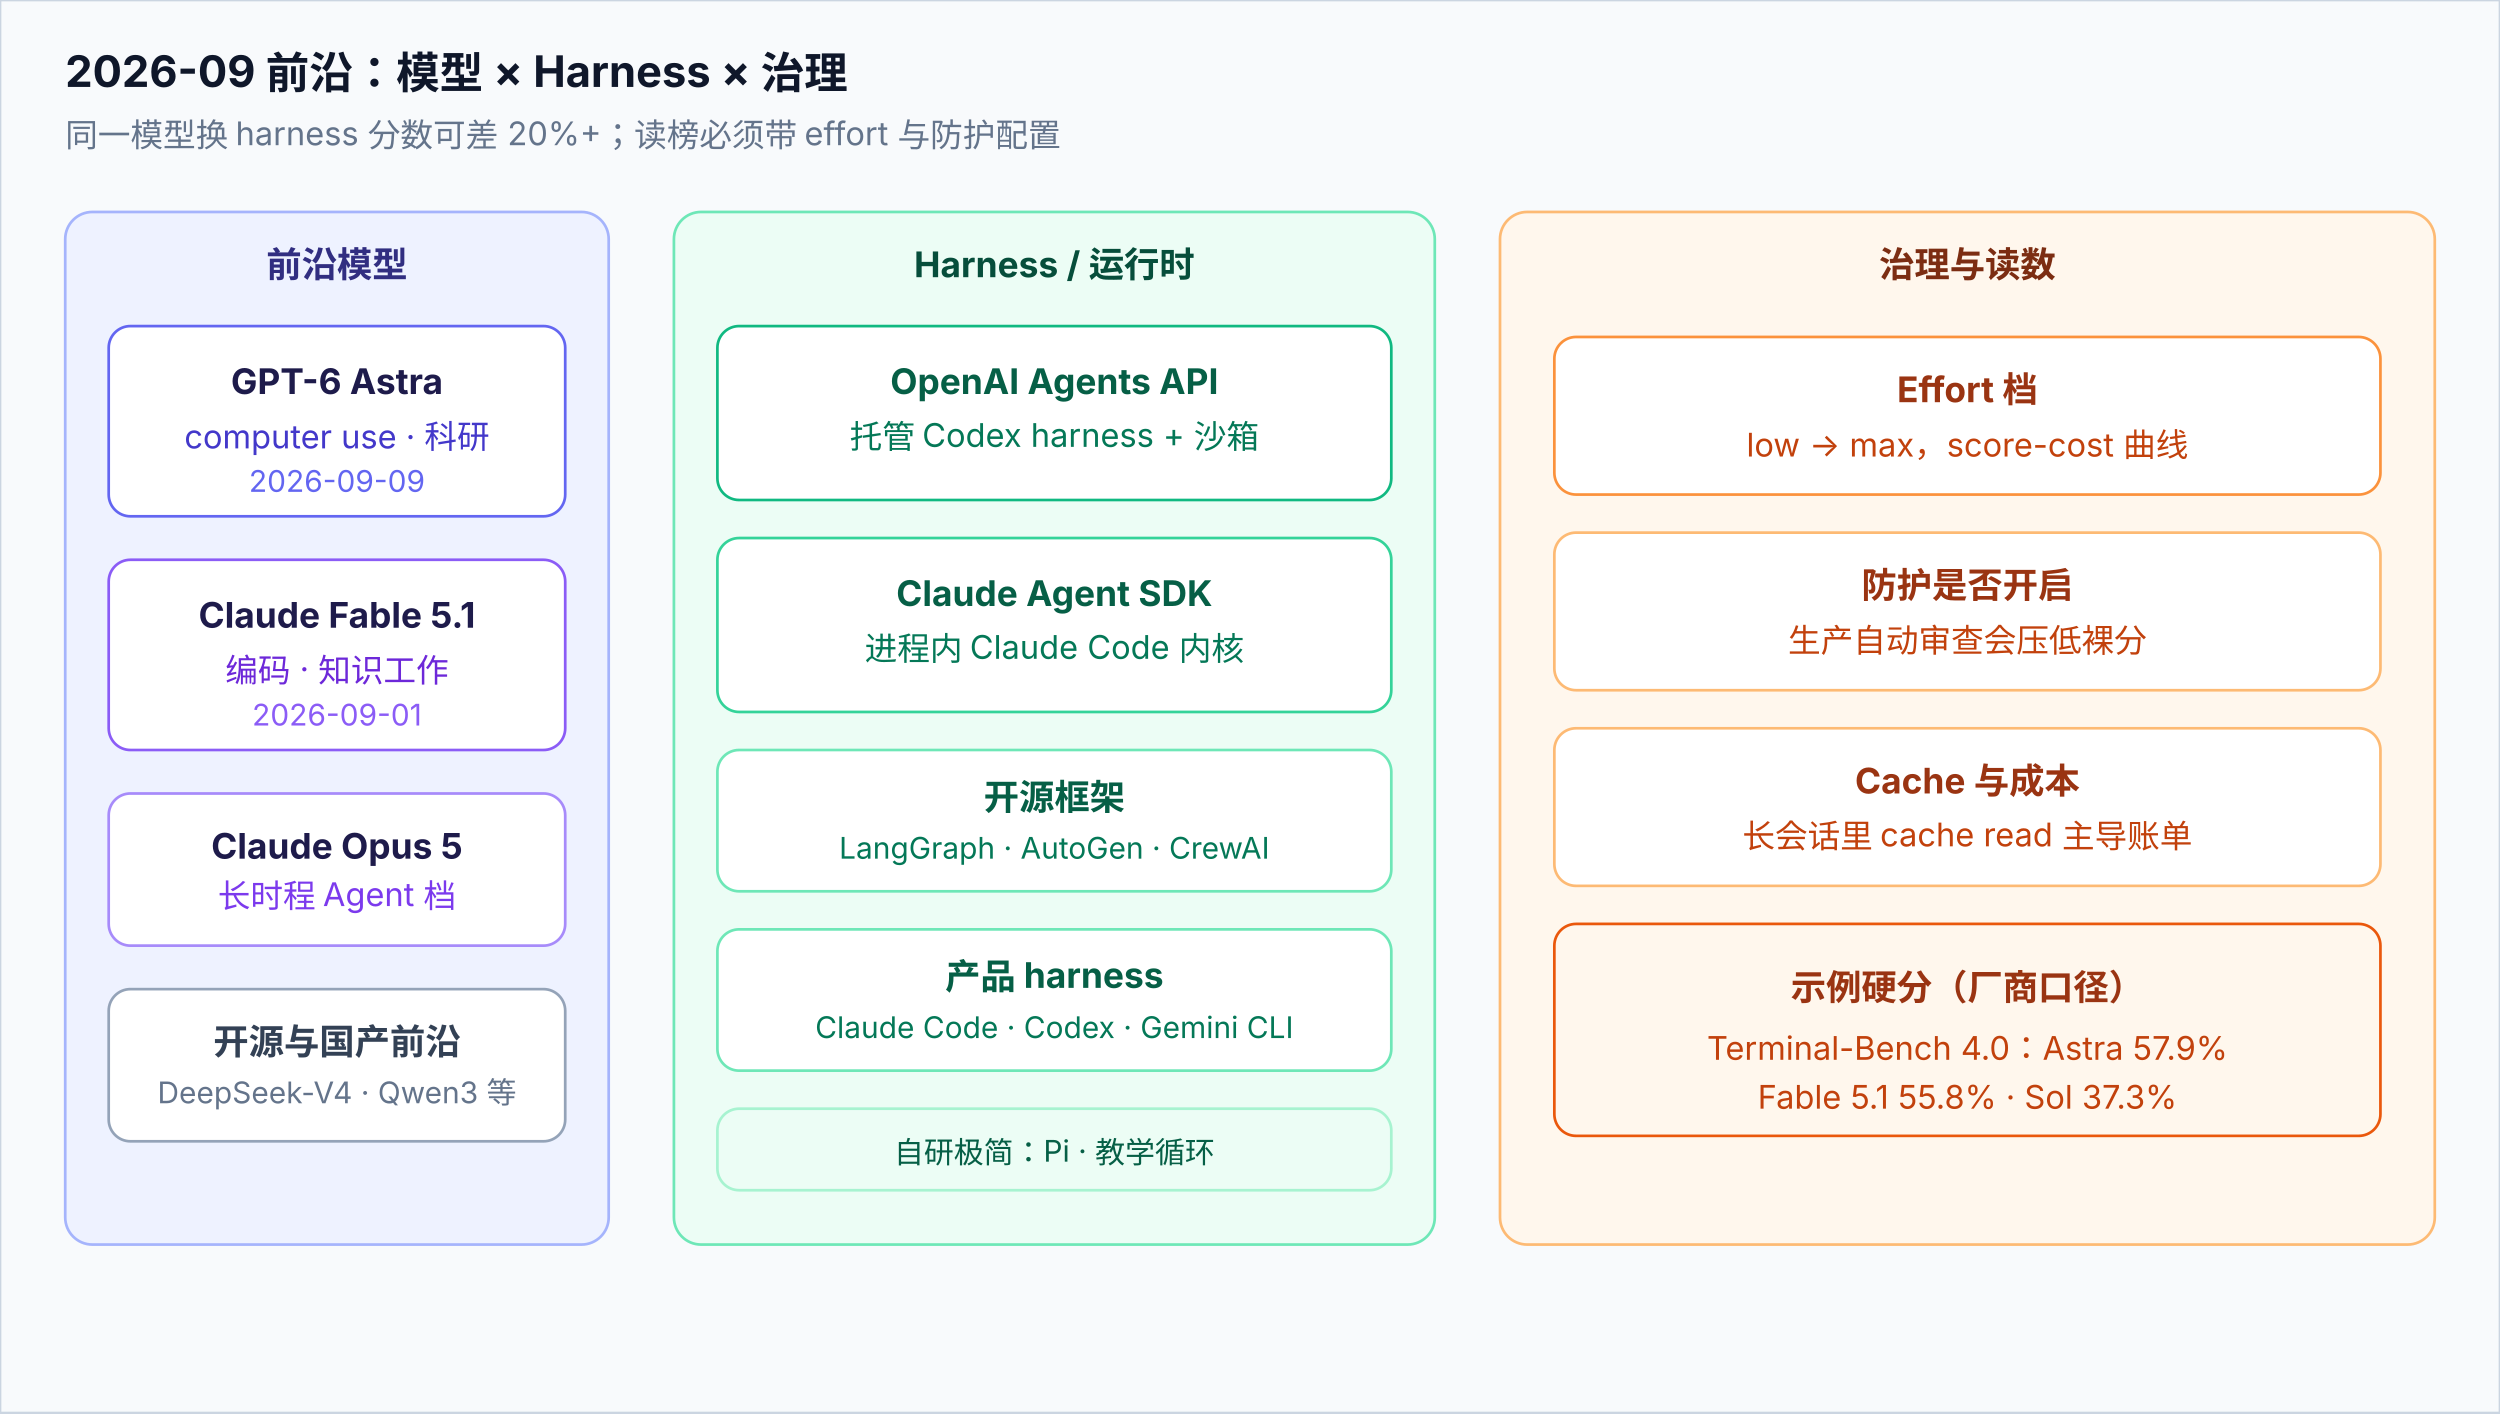
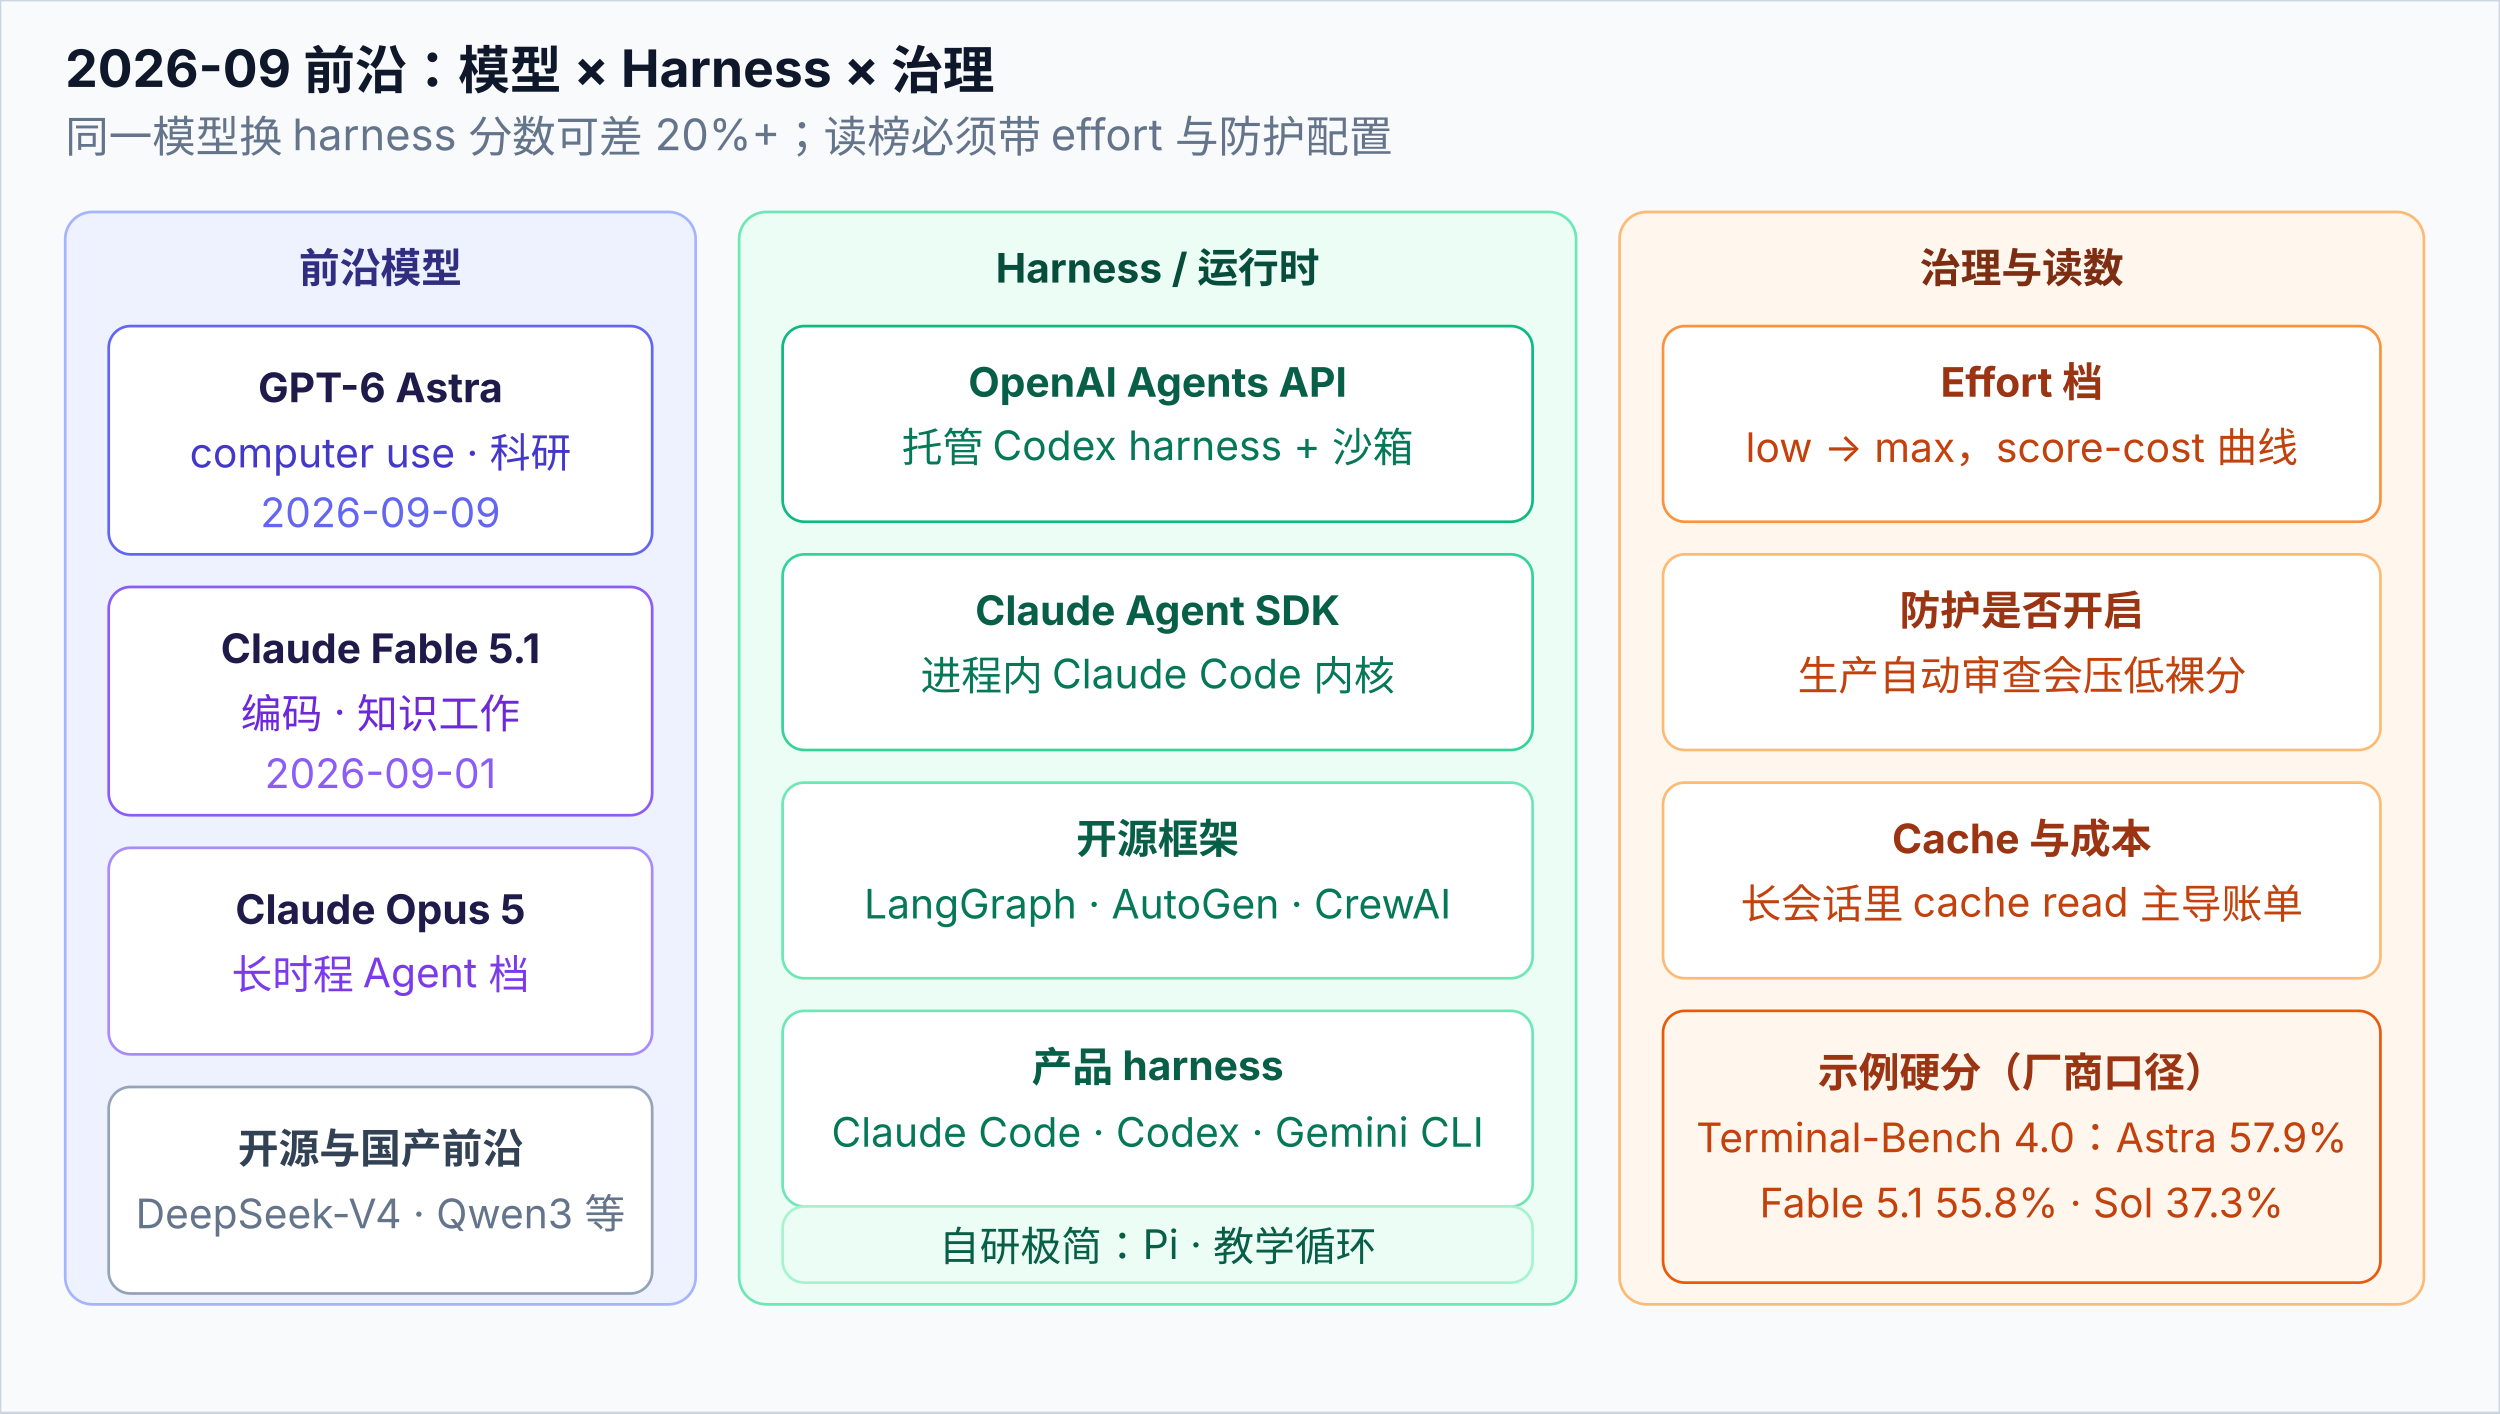
- <svg xmlns="http://www.w3.org/2000/svg" viewBox="0 0 920 520" font-family="-apple-system,'Segoe UI','PingFang SC','Microsoft YaHei',sans-serif" font-size="13" role="img" aria-label="2026 前沿模型与 harness 矩阵">
+ <svg xmlns="http://www.w3.org/2000/svg" width="920" height="520" viewBox="0 0 920 520" font-family="-apple-system,'Segoe UI','PingFang SC','Microsoft YaHei',sans-serif" font-size="15" role="img" aria-label="2026 前沿模型与 harness 矩阵">
  <rect width="920" height="520" fill="#f8fafc" stroke="#cbd5e1" />
-   <text x="24" y="32" font-size="16" font-weight="700" fill="#0f172a">2026-09 前沿：模型 × Harness × 治理</text>
-   <text x="24" y="54" fill="#64748b" font-size="12">同一模型换 harness 分数可差 20%+；读榜必须带 effort 与防护配置</text>
-   <rect x="24" y="78" width="200" height="380" rx="10" fill="#eef2ff" stroke="#a5b4fc" />
-   <text x="124" y="102" text-anchor="middle" font-weight="700" fill="#312e81">前沿模型</text>
-   <rect x="40" y="120" width="168" height="70" rx="8" fill="#fff" stroke="#6366f1" />
-   <text x="124" y="145" text-anchor="middle" font-weight="700" fill="#1e1b4b">GPT-6 Astra</text>
-   <text x="124" y="165" text-anchor="middle" fill="#4338ca" font-size="12">computer use · 科研</text>
-   <text x="124" y="181" text-anchor="middle" fill="#6366f1" font-size="11">2026-09-09</text>
-   <rect x="40" y="206" width="168" height="70" rx="8" fill="#fff" stroke="#8b5cf6" />
-   <text x="124" y="231" text-anchor="middle" font-weight="700" fill="#1e1b4b">Claude Fable 5.1</text>
-   <text x="124" y="251" text-anchor="middle" fill="#6d28d9" font-size="12">编码 · 知识工作</text>
-   <text x="124" y="267" text-anchor="middle" fill="#8b5cf6" font-size="11">2026-09-01</text>
-   <rect x="40" y="292" width="168" height="56" rx="8" fill="#fff" stroke="#a78bfa" />
-   <text x="124" y="316" text-anchor="middle" font-weight="700" fill="#1e1b4b">Claude Opus 5</text>
-   <text x="124" y="334" text-anchor="middle" fill="#7c3aed" font-size="12">长时程 Agent 档</text>
-   <rect x="40" y="364" width="168" height="56" rx="8" fill="#fff" stroke="#94a3b8" />
-   <text x="124" y="388" text-anchor="middle" font-weight="700" fill="#334155">开源与国产前沿</text>
-   <text x="124" y="406" text-anchor="middle" fill="#64748b" font-size="11">DeepSeek-V4 · Qwen3 等</text>
-   <rect x="248" y="78" width="280" height="380" rx="10" fill="#ecfdf5" stroke="#6ee7b7" />
-   <text x="388" y="102" text-anchor="middle" font-weight="700" fill="#064e3b">Harness / 运行时</text>
-   <rect x="264" y="120" width="248" height="64" rx="8" fill="#fff" stroke="#10b981" />
-   <text x="388" y="145" text-anchor="middle" font-weight="700" fill="#065f46">OpenAI Agents API</text>
-   <text x="388" y="165" text-anchor="middle" fill="#047857" font-size="12">托管 Codex harness + 沙箱</text>
-   <rect x="264" y="198" width="248" height="64" rx="8" fill="#fff" stroke="#34d399" />
-   <text x="388" y="223" text-anchor="middle" font-weight="700" fill="#065f46">Claude Agent SDK</text>
-   <text x="388" y="243" text-anchor="middle" fill="#047857" font-size="12">进程内 Claude Code 内核</text>
-   <rect x="264" y="276" width="248" height="52" rx="8" fill="#fff" stroke="#6ee7b7" />
-   <text x="388" y="298" text-anchor="middle" font-weight="700" fill="#065f46">开源框架</text>
-   <text x="388" y="316" text-anchor="middle" fill="#047857" font-size="11">LangGraph · AutoGen · CrewAI</text>
-   <rect x="264" y="342" width="248" height="52" rx="8" fill="#fff" stroke="#6ee7b7" />
-   <text x="388" y="364" text-anchor="middle" font-weight="700" fill="#065f46">产品 harness</text>
-   <text x="388" y="382" text-anchor="middle" fill="#047857" font-size="11">Claude Code · Codex · Gemini CLI</text>
-   <rect x="264" y="408" width="248" height="30" rx="8" fill="#ecfdf5" stroke="#a7f3d0" />
-   <text x="388" y="428" text-anchor="middle" fill="#065f46" font-size="11">自研极简：Pi · 教学循环</text>
-   <rect x="552" y="78" width="344" height="380" rx="10" fill="#fff7ed" stroke="#fdba74" />
-   <text x="724" y="102" text-anchor="middle" font-weight="700" fill="#7c2d12">治理与读数</text>
-   <rect x="572" y="124" width="304" height="58" rx="8" fill="#fff" stroke="#fb923c" />
-   <text x="724" y="148" text-anchor="middle" font-weight="700" fill="#9a3412">Effort 档</text>
-   <text x="724" y="168" text-anchor="middle" fill="#c2410c" font-size="12">low → max，score-cost 曲线</text>
-   <rect x="572" y="196" width="304" height="58" rx="8" fill="#fff" stroke="#fdba74" />
-   <text x="724" y="220" text-anchor="middle" font-weight="700" fill="#9a3412">防护是否开启</text>
-   <text x="724" y="240" text-anchor="middle" fill="#c2410c" font-size="12">生产自动审查会压低裸分</text>
-   <rect x="572" y="268" width="304" height="58" rx="8" fill="#fff" stroke="#fdba74" />
-   <text x="724" y="292" text-anchor="middle" font-weight="700" fill="#9a3412">Cache 与成本</text>
-   <text x="724" y="312" text-anchor="middle" fill="#c2410c" font-size="12">长会话里 cache read 主导账单</text>
-   <rect x="572" y="340" width="304" height="78" rx="8" fill="#fff7ed" stroke="#ea580c" />
-   <text x="724" y="368" text-anchor="middle" font-weight="700" fill="#9a3412">示例硬分（厂商口径）</text>
-   <text x="724" y="390" text-anchor="middle" fill="#c2410c" font-size="12">Terminal-Bench 4.0：Astra 57.9%</text>
-   <text x="724" y="408" text-anchor="middle" fill="#c2410c" font-size="12">Fable 5.1 55.8% · Sol 37.3%</text>
+   <text x="24" y="32" font-size="19" font-weight="700" fill="#0f172a">2026-09 前沿：模型 × Harness × 治理</text>
+   <text x="24" y="56" fill="#64748b" font-size="16">同一模型换 harness 分数可差 20%+；读榜必须带 effort 与防护配置</text>
+   <rect x="24" y="78" width="232" height="402" rx="10" fill="#eef2ff" stroke="#a5b4fc" />
+   <text x="140" y="104" text-anchor="middle" font-weight="700" fill="#312e81">前沿模型</text>
+   <rect x="40" y="120" width="200" height="84" rx="8" fill="#fff" stroke="#6366f1" />
+   <text x="140" y="148" text-anchor="middle" font-weight="700" fill="#1e1b4b">GPT-6 Astra</text>
+   <text x="140" y="172" text-anchor="middle" fill="#4338ca">computer use · 科研</text>
+   <text x="140" y="194" text-anchor="middle" fill="#6366f1">2026-09-09</text>
+   <rect x="40" y="216" width="200" height="84" rx="8" fill="#fff" stroke="#8b5cf6" />
+   <text x="140" y="244" text-anchor="middle" font-weight="700" fill="#1e1b4b">Claude Fable 5.1</text>
+   <text x="140" y="268" text-anchor="middle" fill="#6d28d9">编码 · 知识工作</text>
+   <text x="140" y="290" text-anchor="middle" fill="#8b5cf6">2026-09-01</text>
+   <rect x="40" y="312" width="200" height="76" rx="8" fill="#fff" stroke="#a78bfa" />
+   <text x="140" y="340" text-anchor="middle" font-weight="700" fill="#1e1b4b">Claude Opus 5</text>
+   <text x="140" y="364" text-anchor="middle" fill="#7c3aed">长时程 Agent 档</text>
+   <rect x="40" y="400" width="200" height="76" rx="8" fill="#fff" stroke="#94a3b8" />
+   <text x="140" y="428" text-anchor="middle" font-weight="700" fill="#334155">开源与国产前沿</text>
+   <text x="140" y="452" text-anchor="middle" fill="#64748b">DeepSeek-V4 · Qwen3 等</text>
+   <rect x="272" y="78" width="308" height="402" rx="10" fill="#ecfdf5" stroke="#6ee7b7" />
+   <text x="426" y="104" text-anchor="middle" font-weight="700" fill="#064e3b">Harness / 运行时</text>
+   <rect x="288" y="120" width="276" height="72" rx="8" fill="#fff" stroke="#10b981" />
+   <text x="426" y="146" text-anchor="middle" font-weight="700" fill="#065f46">OpenAI Agents API</text>
+   <text x="426" y="170" text-anchor="middle" fill="#047857">托管 Codex harness + 沙箱</text>
+   <rect x="288" y="204" width="276" height="72" rx="8" fill="#fff" stroke="#34d399" />
+   <text x="426" y="230" text-anchor="middle" font-weight="700" fill="#065f46">Claude Agent SDK</text>
+   <text x="426" y="254" text-anchor="middle" fill="#047857">进程内 Claude Code 内核</text>
+   <rect x="288" y="288" width="276" height="72" rx="8" fill="#fff" stroke="#6ee7b7" />
+   <text x="426" y="314" text-anchor="middle" font-weight="700" fill="#065f46">开源框架</text>
+   <text x="426" y="338" text-anchor="middle" fill="#047857">LangGraph · AutoGen · CrewAI</text>
+   <rect x="288" y="372" width="276" height="72" rx="8" fill="#fff" stroke="#6ee7b7" />
+   <text x="426" y="398" text-anchor="middle" font-weight="700" fill="#065f46">产品 harness</text>
+   <text x="426" y="422" text-anchor="middle" fill="#047857">Claude Code · Codex · Gemini CLI</text>
+   <rect x="288" y="444" width="276" height="28" rx="8" fill="#ecfdf5" stroke="#a7f3d0" />
+   <text x="426" y="464" text-anchor="middle" fill="#065f46">自研极简：Pi · 教学循环</text>
+   <rect x="596" y="78" width="296" height="402" rx="10" fill="#fff7ed" stroke="#fdba74" />
+   <text x="744" y="104" text-anchor="middle" font-weight="700" fill="#7c2d12">治理与读数</text>
+   <rect x="612" y="120" width="264" height="72" rx="8" fill="#fff" stroke="#fb923c" />
+   <text x="744" y="146" text-anchor="middle" font-weight="700" fill="#9a3412">Effort 档</text>
+   <text x="744" y="170" text-anchor="middle" fill="#c2410c">low → max，score-cost 曲线</text>
+   <rect x="612" y="204" width="264" height="72" rx="8" fill="#fff" stroke="#fdba74" />
+   <text x="744" y="230" text-anchor="middle" font-weight="700" fill="#9a3412">防护是否开启</text>
+   <text x="744" y="254" text-anchor="middle" fill="#c2410c">生产自动审查会压低裸分</text>
+   <rect x="612" y="288" width="264" height="72" rx="8" fill="#fff" stroke="#fdba74" />
+   <text x="744" y="314" text-anchor="middle" font-weight="700" fill="#9a3412">Cache 与成本</text>
+   <text x="744" y="338" text-anchor="middle" fill="#c2410c">长会话里 cache read 主导账单</text>
+   <rect x="612" y="372" width="264" height="100" rx="8" fill="#fff7ed" stroke="#ea580c" />
+   <text x="744" y="400" text-anchor="middle" font-weight="700" fill="#9a3412">示例硬分（厂商口径）</text>
+   <text x="744" y="424" text-anchor="middle" fill="#c2410c">Terminal-Bench 4.0：Astra 57.9%</text>
+   <text x="744" y="448" text-anchor="middle" fill="#c2410c">Fable 5.1 55.8% · Sol 37.3%</text>
</svg>
